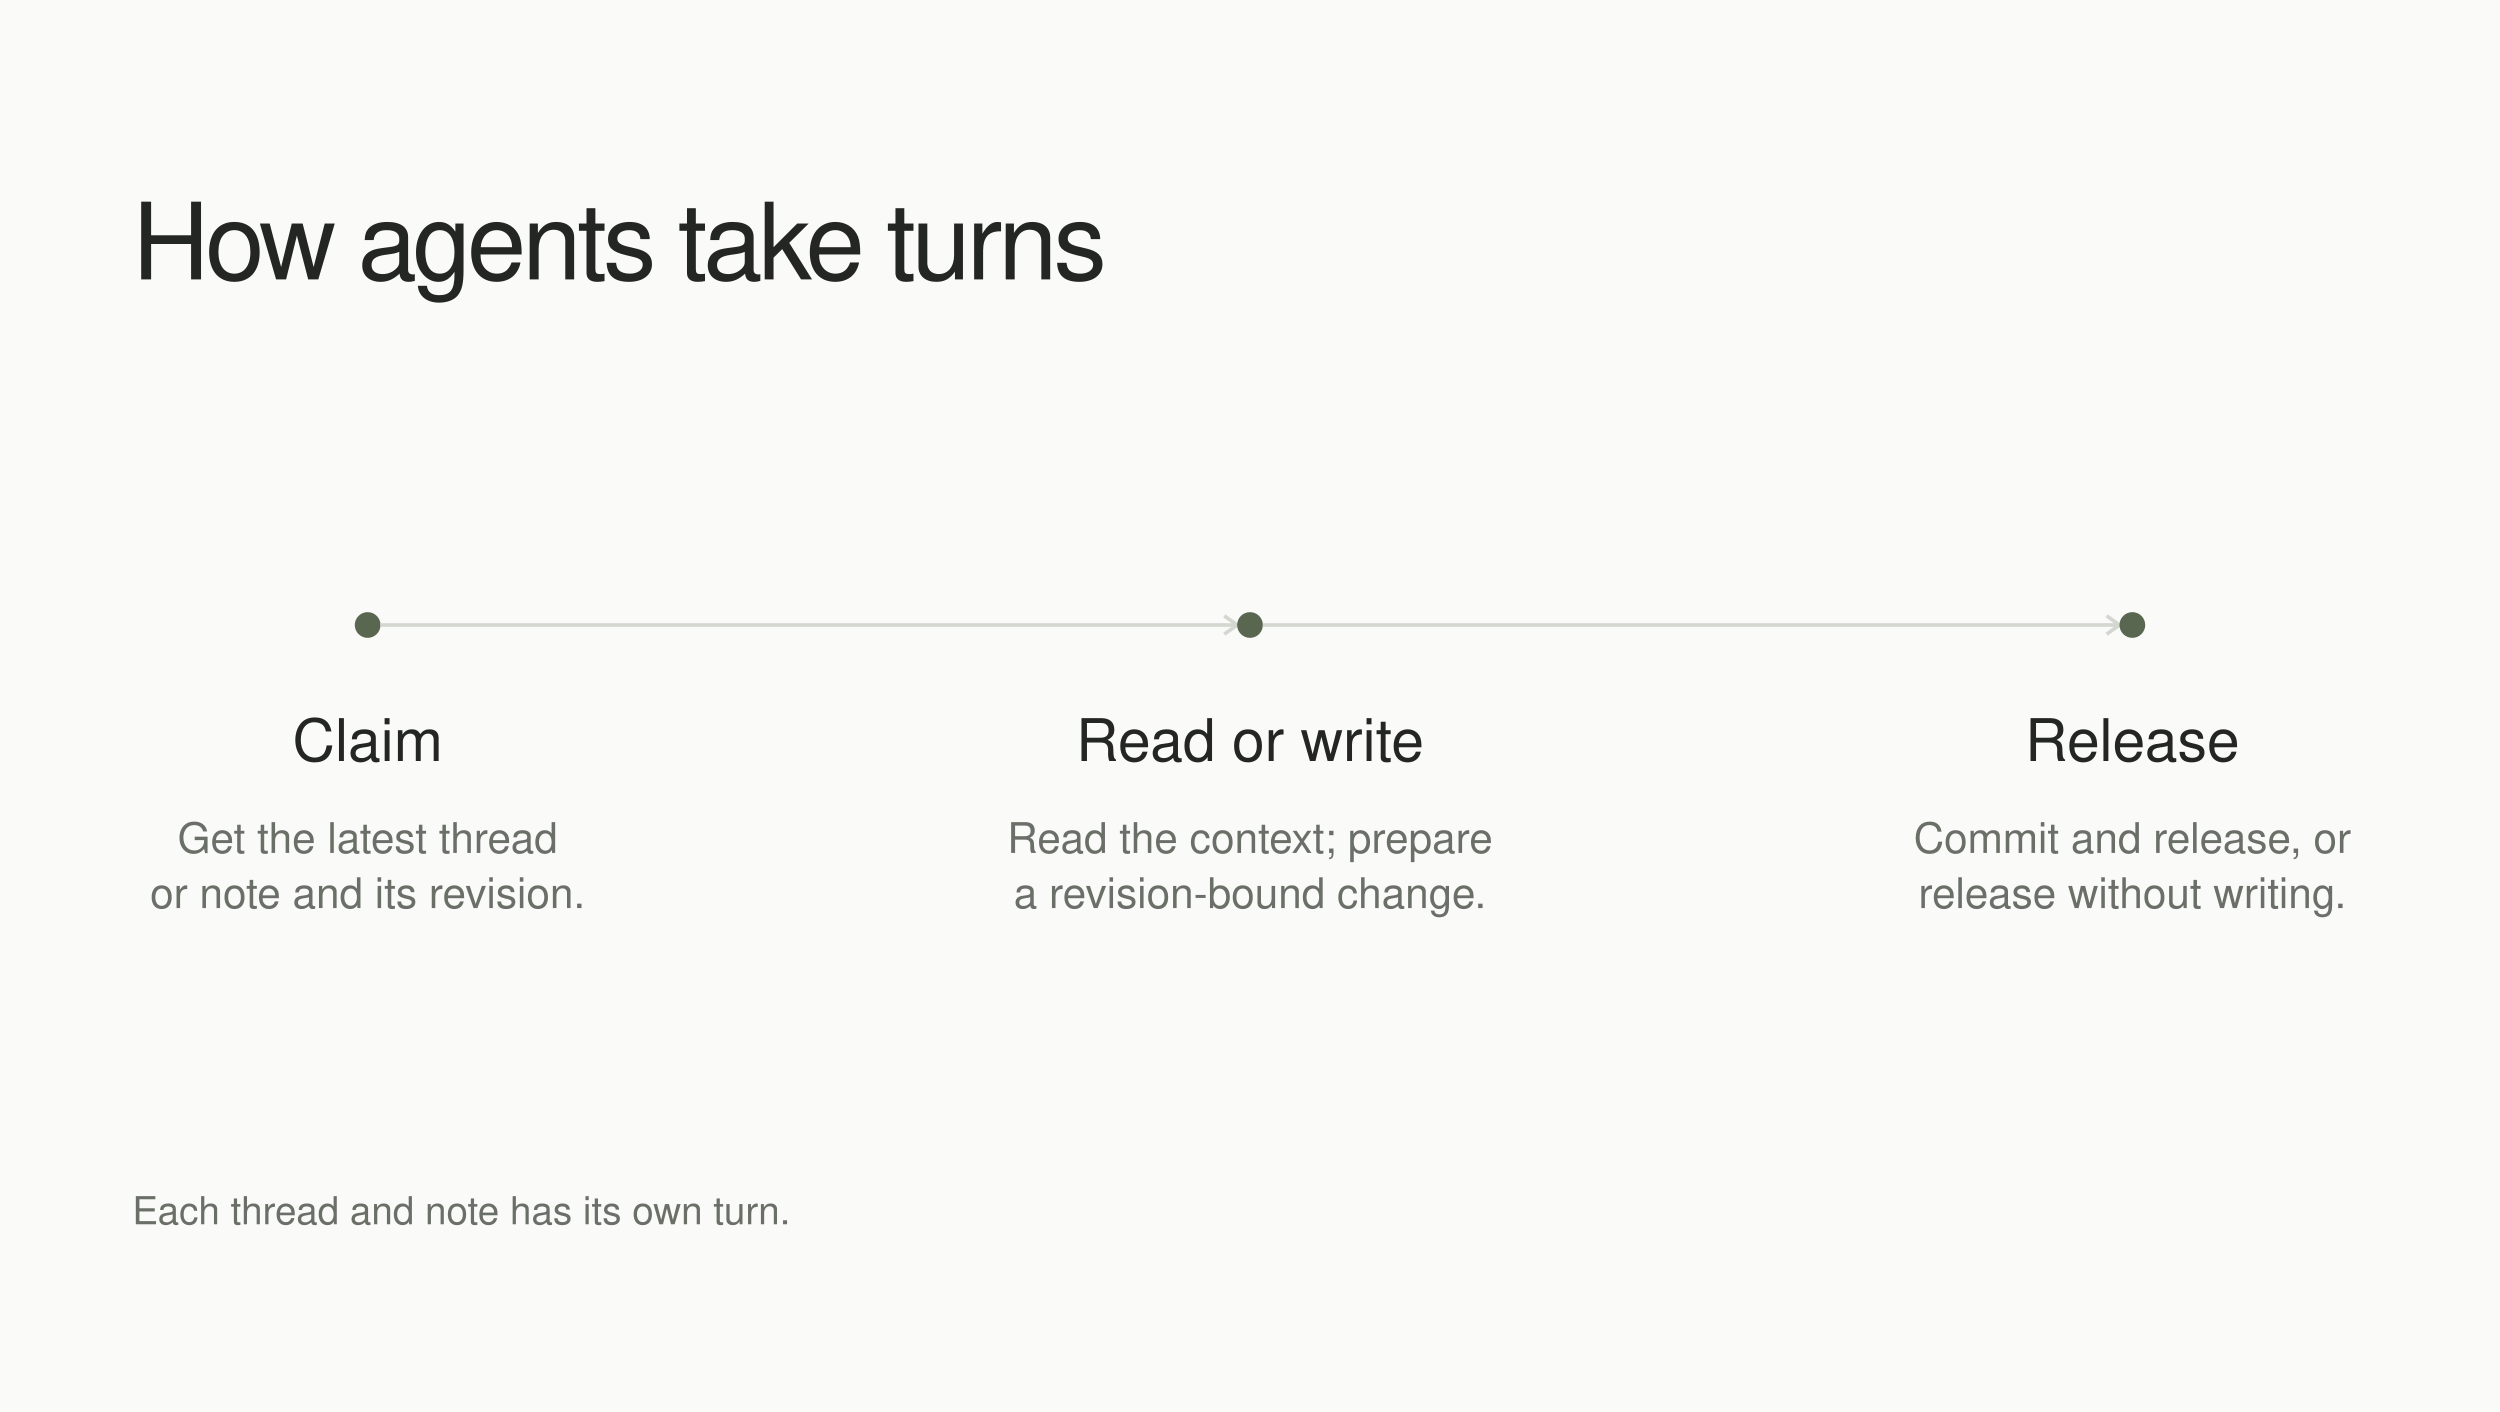
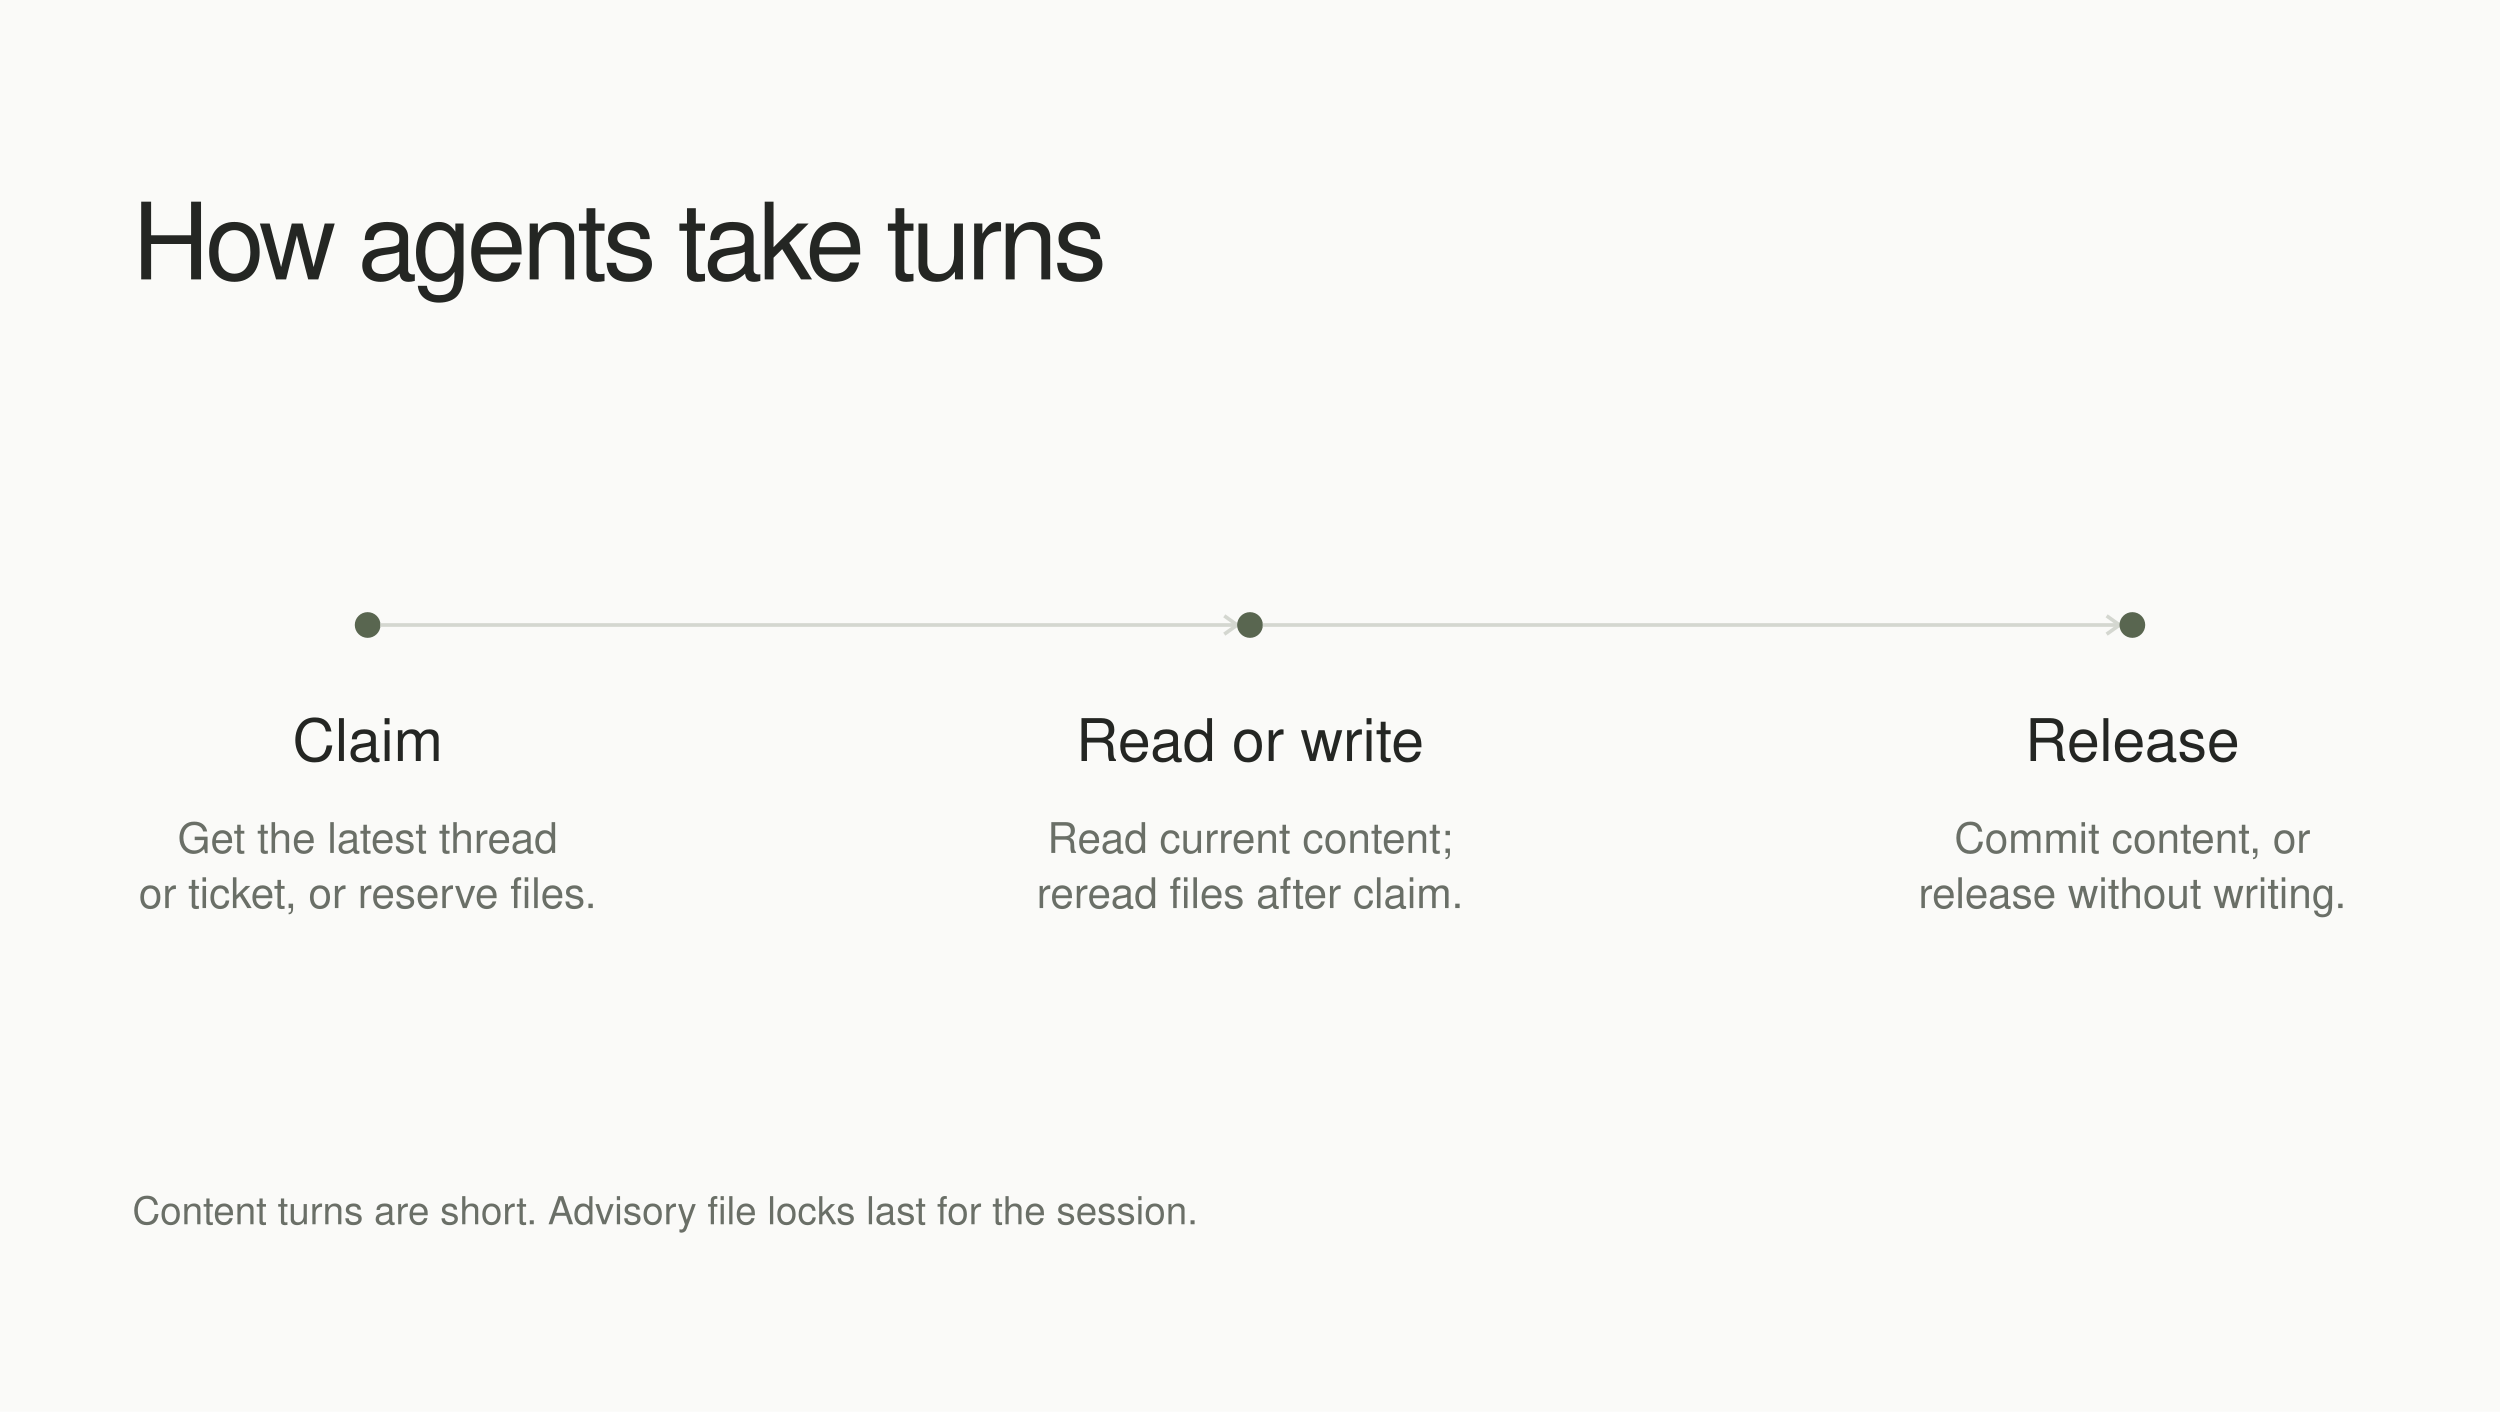
<svg xmlns="http://www.w3.org/2000/svg" width="1360" height="768" viewBox="0 0 1360 768" role="img" aria-labelledby="title">
  <rect x="0" y="0" width="1360" height="768" rx="0" fill="#FAFAF8" stroke="none" />
  <text x="72" y="152" font-family="Helvetica Neue, Helvetica, Arial, sans-serif" font-size="58" font-weight="400" fill="#242623" letter-spacing="-2.2">How agents take turns</text>
  <circle cx="200" cy="340" r="7" fill="#596650" />
  <g data-connector="207,340,673,340">
    <path d="M207 340 L673 340" fill="none" stroke="#D4D7D0" stroke-width="2" />
    <path d="M666 335 L673 340 L666 345" fill="none" stroke="#D4D7D0" stroke-width="2" />
  </g>
  <text x="200" y="414" font-family="Helvetica Neue, Helvetica, Arial, sans-serif" font-size="32" font-weight="500" fill="#242623" text-anchor="middle">Claim</text>
  <text x="200" y="464" font-family="Helvetica Neue, Helvetica, Arial, sans-serif" font-size="23" font-weight="400" fill="#6A6F67" text-anchor="middle">Get the latest thread</text>
-   <text x="200" y="494" font-family="Helvetica Neue, Helvetica, Arial, sans-serif" font-size="23" font-weight="400" fill="#6A6F67" text-anchor="middle">or note and its revision.</text>
+   <text x="200" y="494" font-family="Helvetica Neue, Helvetica, Arial, sans-serif" font-size="23" font-weight="400" fill="#6A6F67" text-anchor="middle">or ticket, or reserve files.</text>
  <circle cx="680" cy="340" r="7" fill="#596650" />
  <g data-connector="687,340,1153,340">
    <path d="M687 340 L1153 340" fill="none" stroke="#D4D7D0" stroke-width="2" />
    <path d="M1146 335 L1153 340 L1146 345" fill="none" stroke="#D4D7D0" stroke-width="2" />
  </g>
  <text x="680" y="414" font-family="Helvetica Neue, Helvetica, Arial, sans-serif" font-size="32" font-weight="500" fill="#242623" text-anchor="middle">Read or write</text>
-   <text x="680" y="464" font-family="Helvetica Neue, Helvetica, Arial, sans-serif" font-size="23" font-weight="400" fill="#6A6F67" text-anchor="middle">Read the context; prepare</text>
-   <text x="680" y="494" font-family="Helvetica Neue, Helvetica, Arial, sans-serif" font-size="23" font-weight="400" fill="#6A6F67" text-anchor="middle">a revision-bound change.</text>
+   <text x="680" y="464" font-family="Helvetica Neue, Helvetica, Arial, sans-serif" font-size="23" font-weight="400" fill="#6A6F67" text-anchor="middle">Read current content;</text>
+   <text x="680" y="494" font-family="Helvetica Neue, Helvetica, Arial, sans-serif" font-size="23" font-weight="400" fill="#6A6F67" text-anchor="middle">reread files after claim.</text>
  <circle cx="1160" cy="340" r="7" fill="#596650" />
  <text x="1160" y="414" font-family="Helvetica Neue, Helvetica, Arial, sans-serif" font-size="32" font-weight="500" fill="#242623" text-anchor="middle">Release</text>
-   <text x="1160" y="464" font-family="Helvetica Neue, Helvetica, Arial, sans-serif" font-size="23" font-weight="400" fill="#6A6F67" text-anchor="middle">Commit and release, or</text>
+   <text x="1160" y="464" font-family="Helvetica Neue, Helvetica, Arial, sans-serif" font-size="23" font-weight="400" fill="#6A6F67" text-anchor="middle">Commit content, or</text>
  <text x="1160" y="494" font-family="Helvetica Neue, Helvetica, Arial, sans-serif" font-size="23" font-weight="400" fill="#6A6F67" text-anchor="middle">release without writing.</text>
-   <text x="72" y="666" font-family="Helvetica Neue, Helvetica, Arial, sans-serif" font-size="21" font-weight="400" fill="#6A6F67">Each thread and note has its own turn.</text>
+   <text x="72" y="666" font-family="Helvetica Neue, Helvetica, Arial, sans-serif" font-size="21" font-weight="400" fill="#6A6F67">Content turns are short. Advisory file locks last for the session.</text>
</svg>
